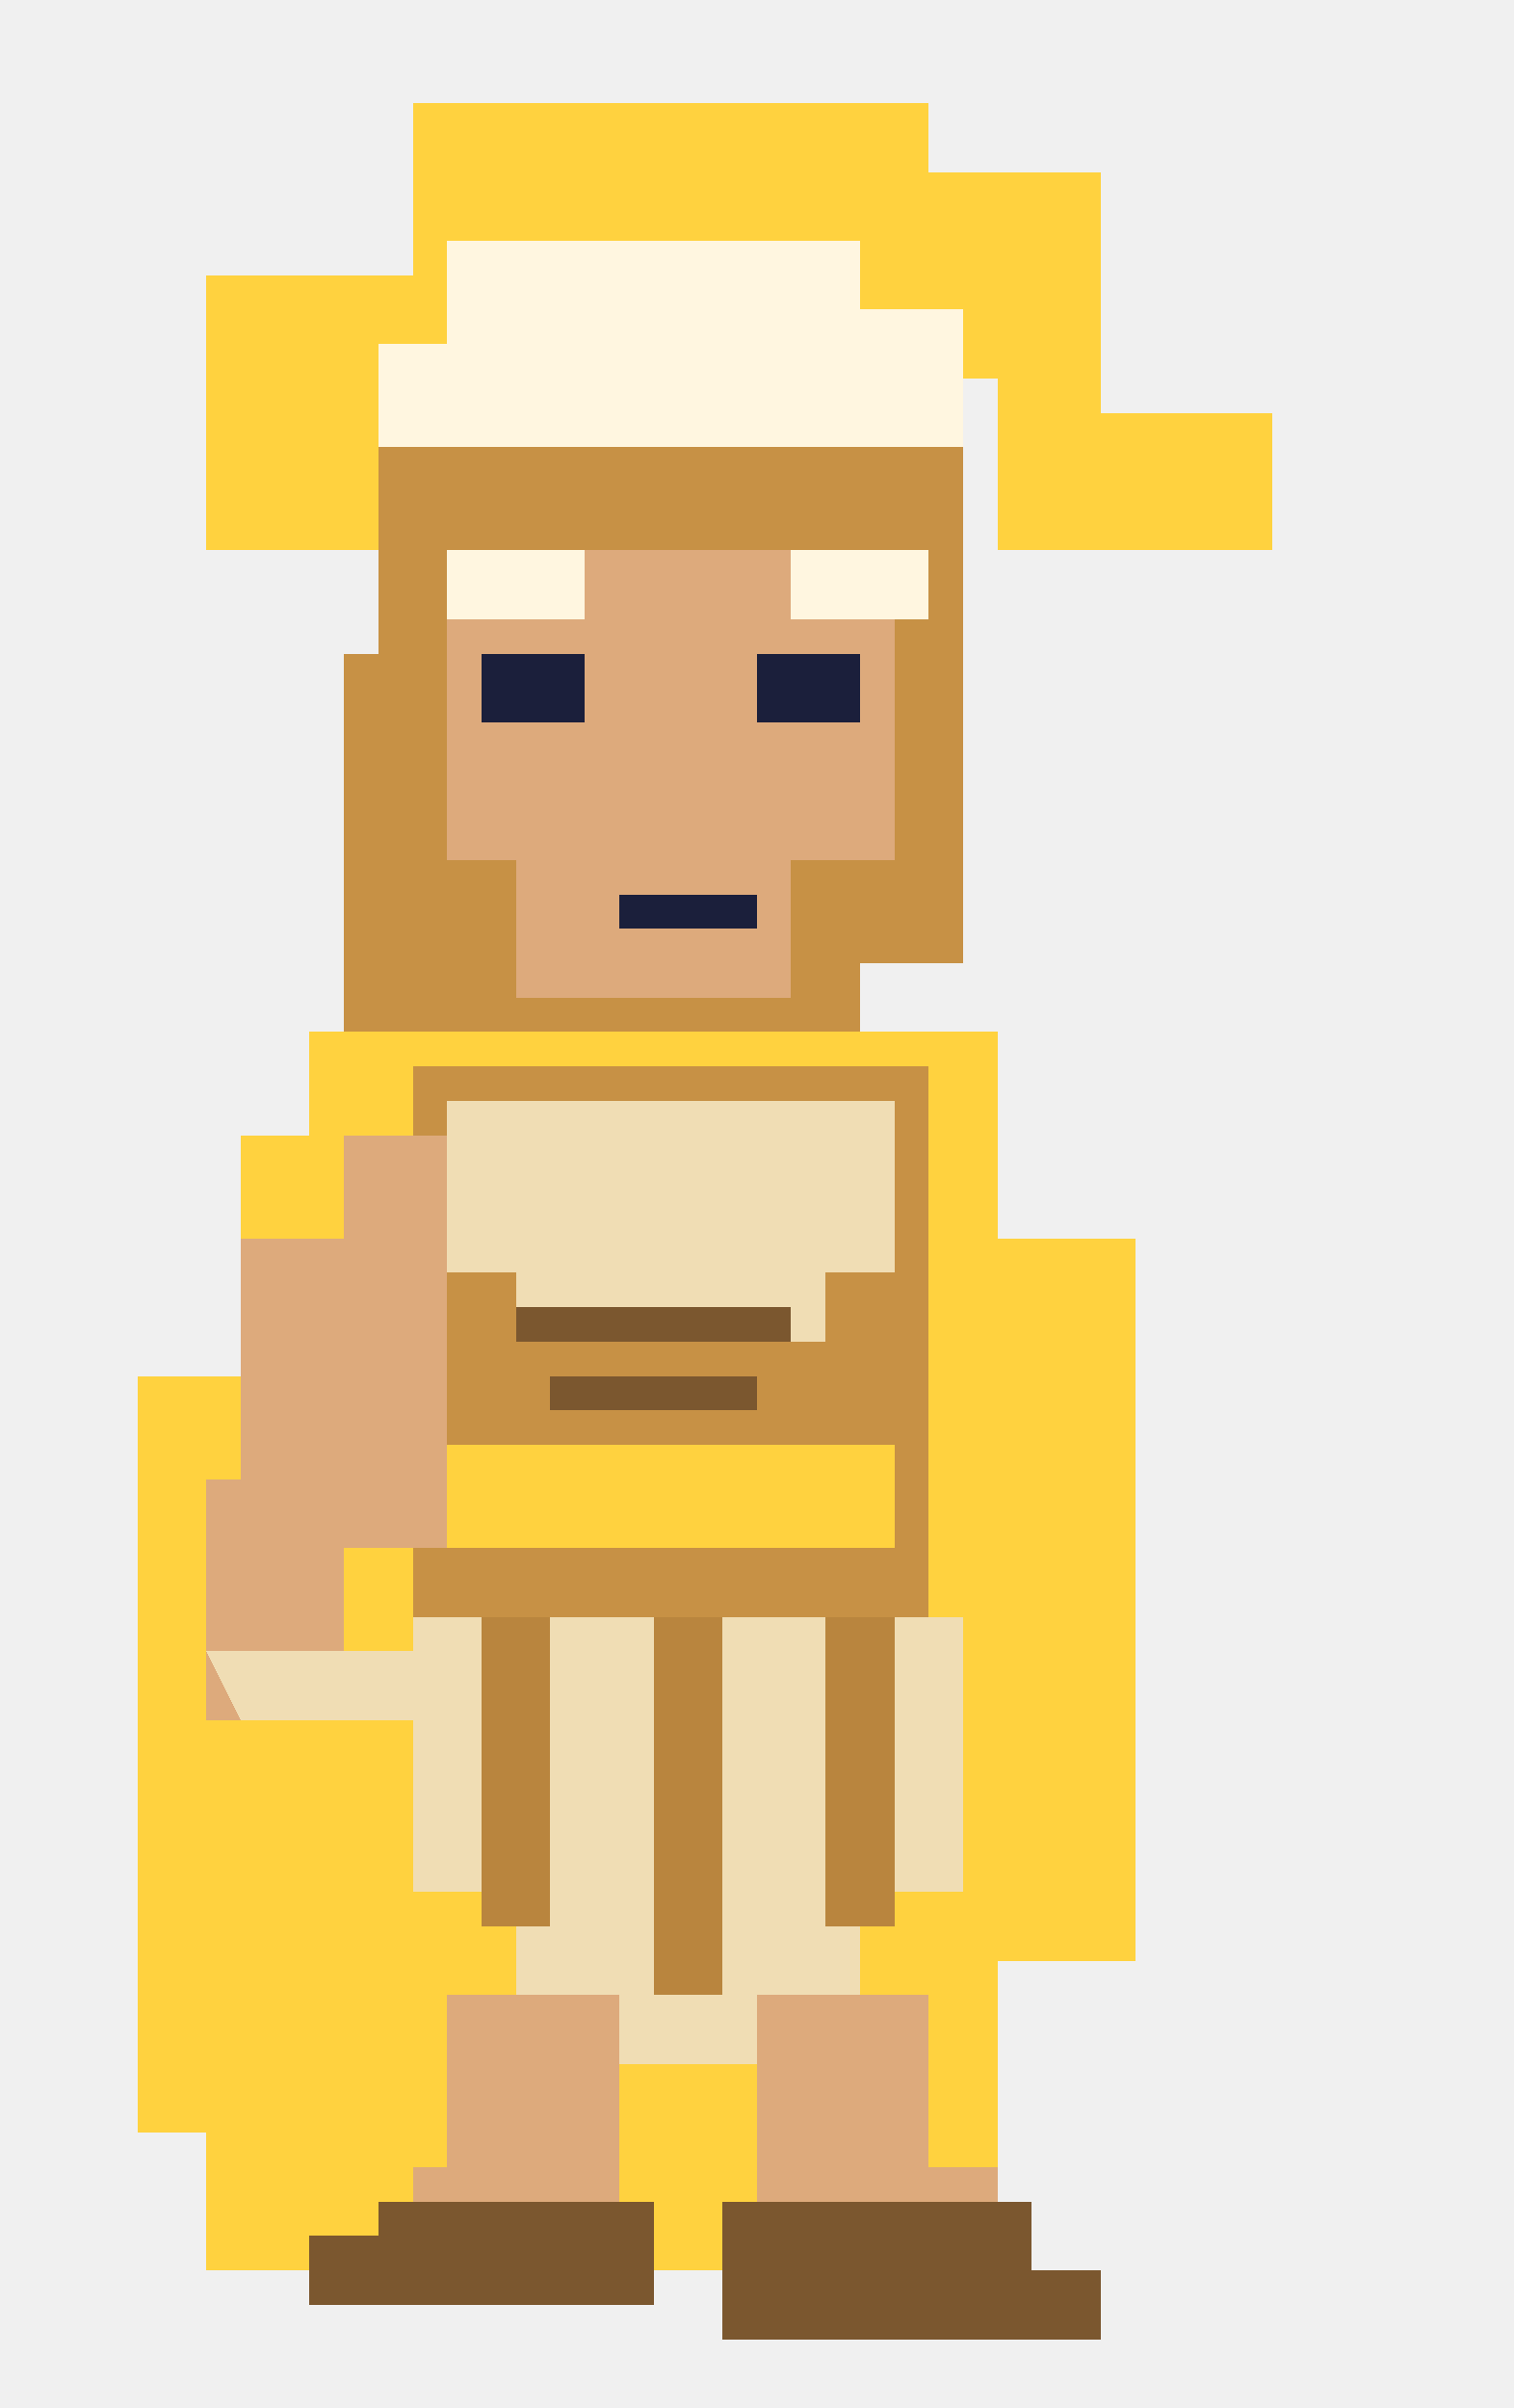
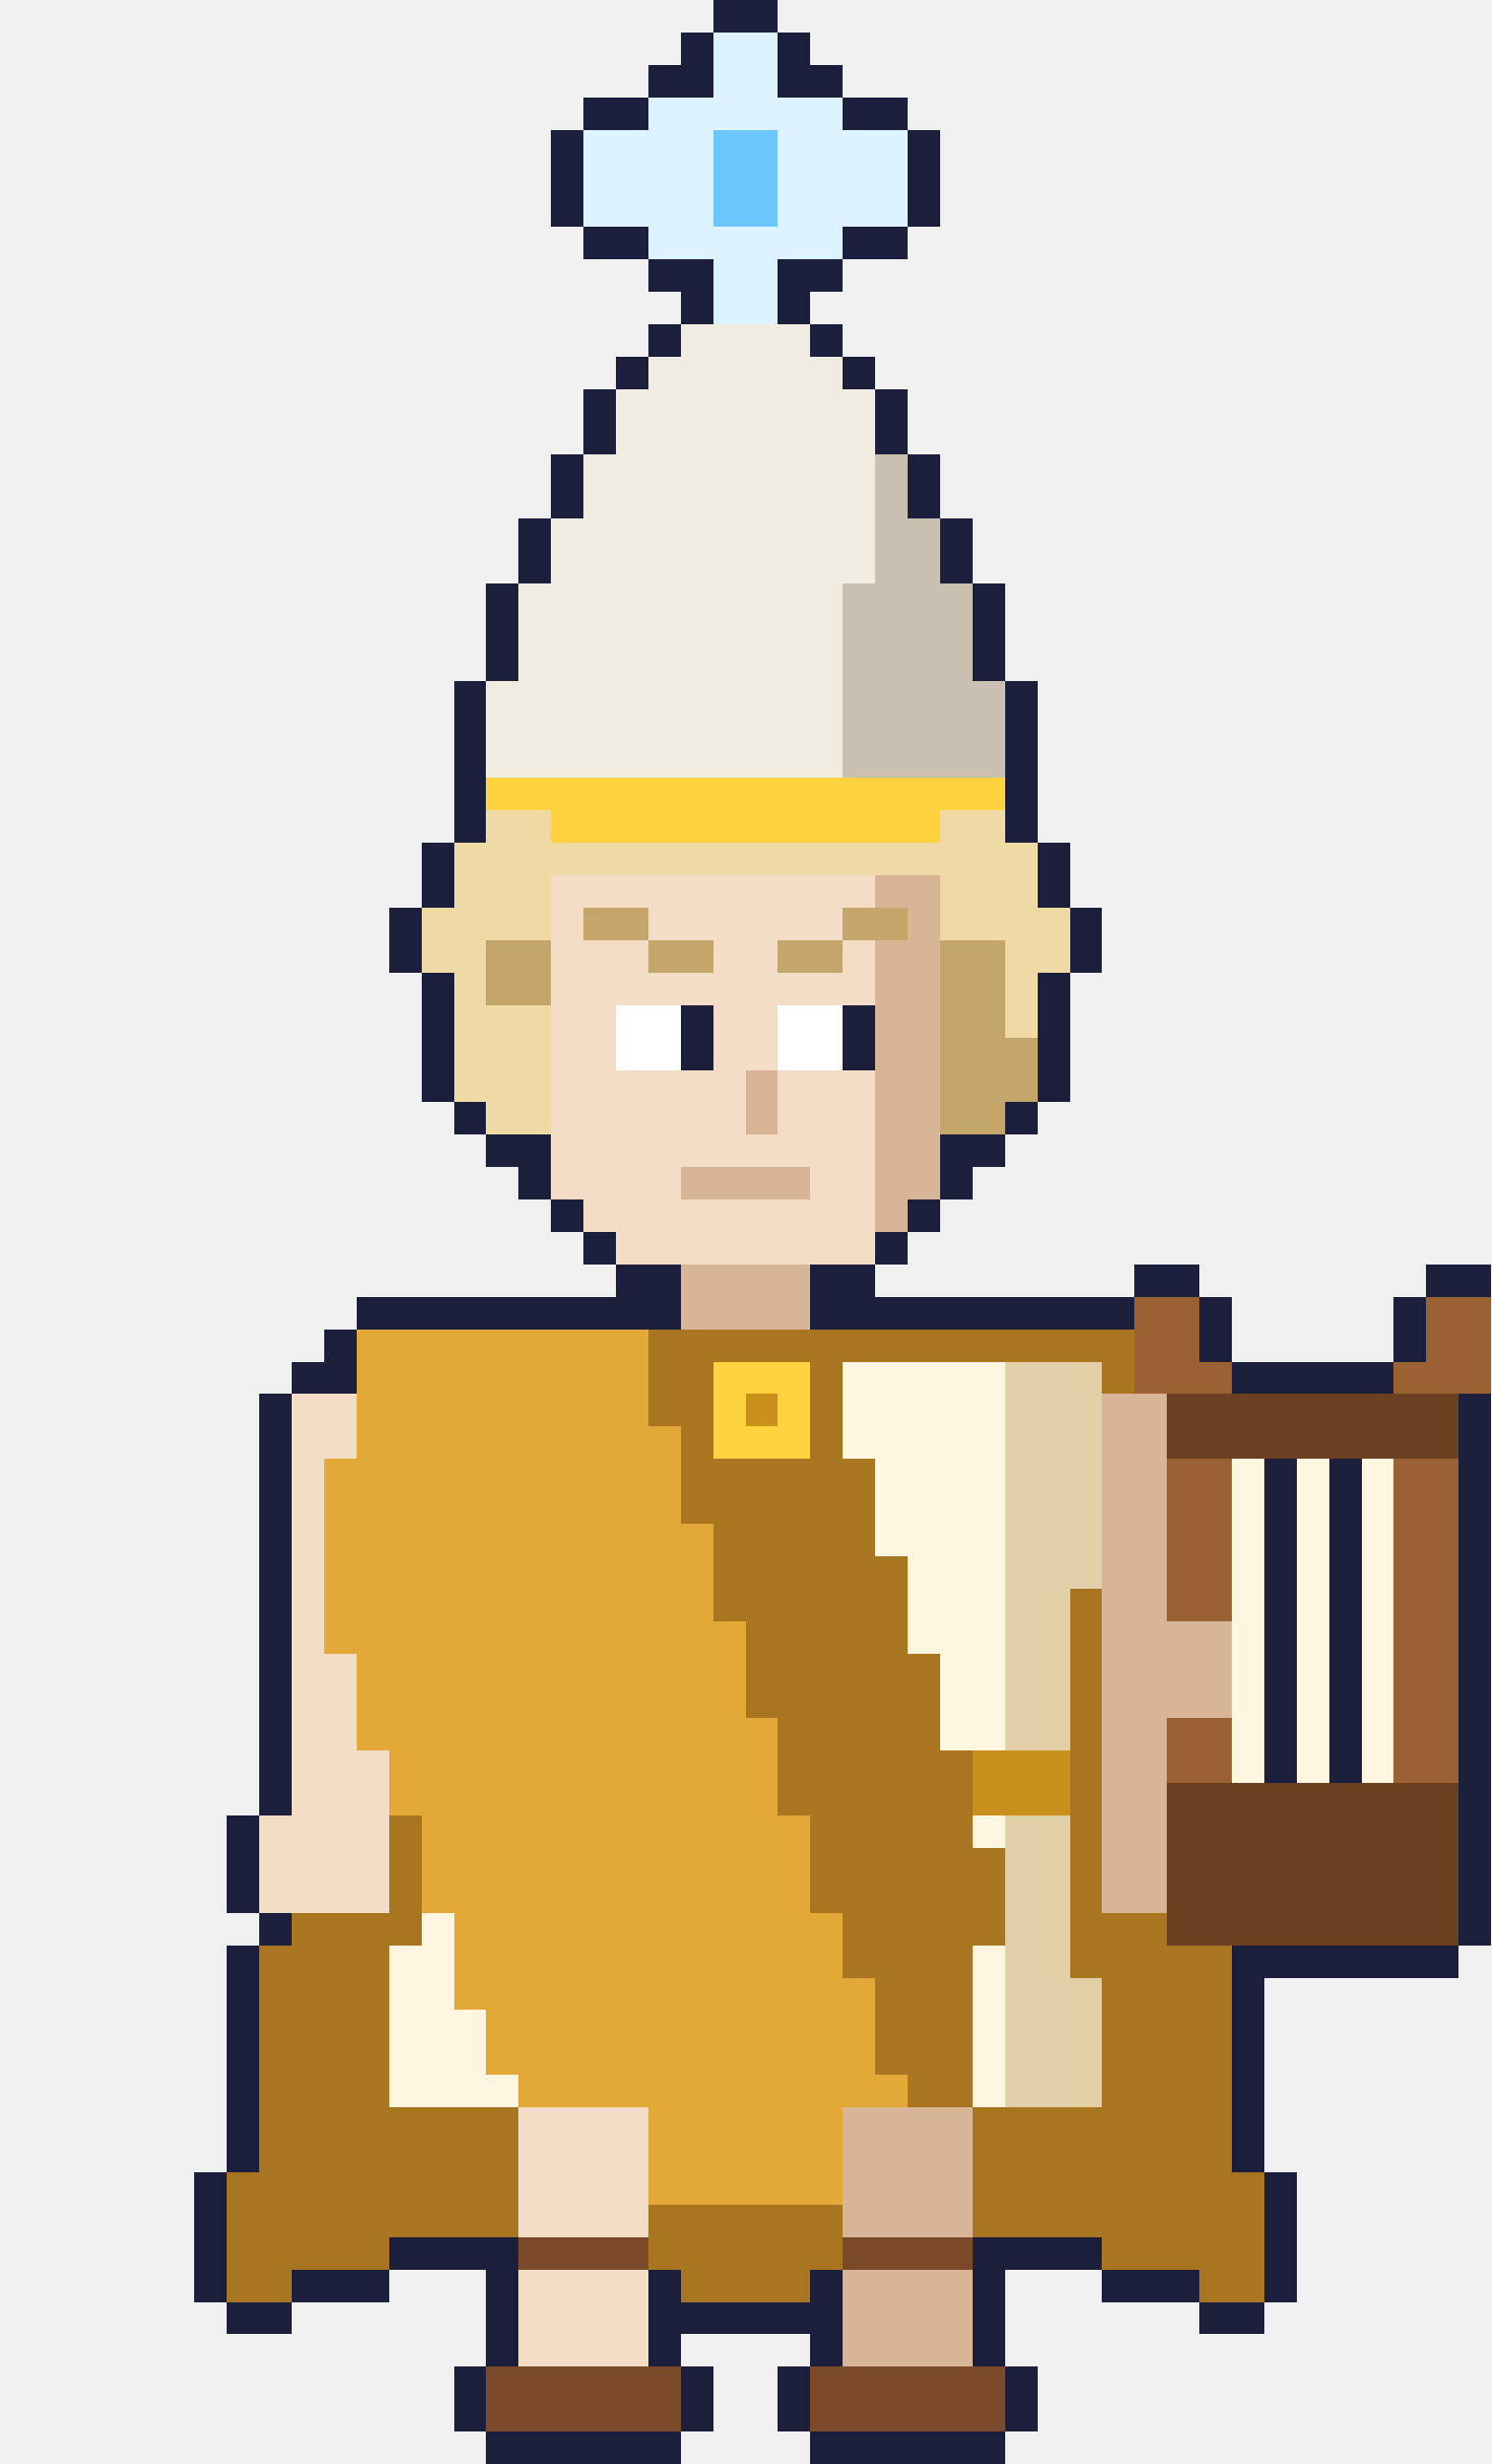
- <svg xmlns="http://www.w3.org/2000/svg" width="176" height="280" viewBox="0 0 176 280" shape-rendering="crispEdges">
-   <path d="M24 32H48V12H108V20H128V48H148V64H116V44H64V64H24Z" fill="#FFD23F" />
-   <path d="M52 28H100V36H112V56H44V40H52Z" fill="#FFF6E0" />
-   <path d="M44 52H112V112H100V136H56V120H40V76H44Z" fill="#C79145" />
-   <path d="M52 64H104V100H92V116H60V100H52Z" fill="#DDAA7C" />
-   <path d="M52 64H68V72H52zM92 64H108V72H92z" fill="#FFF6E0" />
-   <path d="M56 76H68V84H56zM88 76H100V84H88zM72 104H88V108H72z" fill="#1B1F3B" />
-   <path d="M36 120H116V144H132V228H116V252H104V264H24V248H16V160H28V132H36Z" fill="#FFD23F" />
-   <path d="M48 124H108V188H48Z" fill="#C79145" />
-   <path d="M52 128H104V148H96V156H60V148H52Z" fill="#F0DDB4" />
-   <path d="M52 168H104V180H52Z" fill="#FFD23F" />
-   <path d="M60 152H92V156H60zM64 160H88V164H64z" fill="#7B572F" />
-   <path d="M40 132H52V180H40V200H24V172H28V144H40Z" fill="#DDAA7C" />
-   <path d="M24 192H48V200H28Z" fill="#F0DDB4" />
-   <path d="M48 188H112V220H100V240H60V220H48Z" fill="#F0DDB4" />
-   <path d="M56 188H64V224H56zM76 188H84V232H76zM96 188H104V224H96z" fill="#B9853E" />
-   <path d="M52 232H72V260H48V252H52zM88 232H108V252H116V260H88Z" fill="#DDAA7C" />
-   <path d="M44 256H76V268H36V260H44zM84 256H120V264H128V272H84Z" fill="#7B572F" />
+ <svg xmlns="http://www.w3.org/2000/svg" width="230" height="380" viewBox="0 0 46 76" shape-rendering="crispEdges">
+   <path fill="#1B1F3B" d="M22 0h2v1h-2zM21 1h1v1h-1zM24 1h1v1h-1zM20 2h2v1h-2zM24 2h2v1h-2zM18 3h2v1h-2zM26 3h2v1h-2zM17 4h1v1h-1zM28 4h1v1h-1zM17 5h1v1h-1zM28 5h1v1h-1zM17 6h1v1h-1zM28 6h1v1h-1zM18 7h2v1h-2zM26 7h2v1h-2zM20 8h2v1h-2zM24 8h2v1h-2zM21 9h1v1h-1zM24 9h1v1h-1zM20 10h1v1h-1zM25 10h1v1h-1zM19 11h1v1h-1zM26 11h1v1h-1zM18 12h1v1h-1zM27 12h1v1h-1zM18 13h1v1h-1zM27 13h1v1h-1zM17 14h1v1h-1zM28 14h1v1h-1zM17 15h1v1h-1zM28 15h1v1h-1zM16 16h1v1h-1zM29 16h1v1h-1zM16 17h1v1h-1zM29 17h1v1h-1zM15 18h1v1h-1zM30 18h1v1h-1zM15 19h1v1h-1zM30 19h1v1h-1zM15 20h1v1h-1zM30 20h1v1h-1zM14 21h1v1h-1zM31 21h1v1h-1zM14 22h1v1h-1zM31 22h1v1h-1zM14 23h1v1h-1zM31 23h1v1h-1zM14 24h1v1h-1zM31 24h1v1h-1zM14 25h1v1h-1zM31 25h1v1h-1zM13 26h1v1h-1zM32 26h1v1h-1zM13 27h1v1h-1zM32 27h1v1h-1zM12 28h1v1h-1zM33 28h1v1h-1zM12 29h1v1h-1zM33 29h1v1h-1zM13 30h1v1h-1zM32 30h1v1h-1zM13 31h1v1h-1zM21 31h1v1h-1zM26 31h1v1h-1zM32 31h1v1h-1zM13 32h1v1h-1zM21 32h1v1h-1zM26 32h1v1h-1zM32 32h1v1h-1zM13 33h1v1h-1zM32 33h1v1h-1zM14 34h1v1h-1zM31 34h1v1h-1zM15 35h2v1h-2zM29 35h2v1h-2zM16 36h1v1h-1zM29 36h1v1h-1zM17 37h1v1h-1zM28 37h1v1h-1zM18 38h1v1h-1zM27 38h1v1h-1zM19 39h2v1h-2zM25 39h2v1h-2zM35 39h2v1h-2zM44 39h2v1h-2zM11 40h10v1h-10zM25 40h10v1h-10zM37 40h1v1h-1zM43 40h1v1h-1zM10 41h1v1h-1zM37 41h1v1h-1zM43 41h1v1h-1zM9 42h2v1h-2zM38 42h5v1h-5zM8 43h1v1h-1zM45 43h1v1h-1zM8 44h1v1h-1zM45 44h1v1h-1zM8 45h1v1h-1zM39 45h1v1h-1zM41 45h1v1h-1zM45 45h1v1h-1zM8 46h1v1h-1zM39 46h1v1h-1zM41 46h1v1h-1zM45 46h1v1h-1zM8 47h1v1h-1zM39 47h1v1h-1zM41 47h1v1h-1zM45 47h1v1h-1zM8 48h1v1h-1zM39 48h1v1h-1zM41 48h1v1h-1zM45 48h1v1h-1zM8 49h1v1h-1zM39 49h1v1h-1zM41 49h1v1h-1zM45 49h1v1h-1zM8 50h1v1h-1zM39 50h1v1h-1zM41 50h1v1h-1zM45 50h1v1h-1zM8 51h1v1h-1zM39 51h1v1h-1zM41 51h1v1h-1zM45 51h1v1h-1zM8 52h1v1h-1zM39 52h1v1h-1zM41 52h1v1h-1zM45 52h1v1h-1zM8 53h1v1h-1zM39 53h1v1h-1zM41 53h1v1h-1zM45 53h1v1h-1zM8 54h1v1h-1zM39 54h1v1h-1zM41 54h1v1h-1zM45 54h1v1h-1zM8 55h1v1h-1zM45 55h1v1h-1zM7 56h1v1h-1zM45 56h1v1h-1zM7 57h1v1h-1zM45 57h1v1h-1zM7 58h1v1h-1zM45 58h1v1h-1zM8 59h1v1h-1zM45 59h1v1h-1zM7 60h1v1h-1zM38 60h7v1h-7zM7 61h1v1h-1zM38 61h1v1h-1zM7 62h1v1h-1zM38 62h1v1h-1zM7 63h1v1h-1zM38 63h1v1h-1zM7 64h1v1h-1zM38 64h1v1h-1zM7 65h1v1h-1zM38 65h1v1h-1zM7 66h1v1h-1zM38 66h1v1h-1zM6 67h1v1h-1zM39 67h1v1h-1zM6 68h1v1h-1zM39 68h1v1h-1zM6 69h1v1h-1zM12 69h4v1h-4zM30 69h4v1h-4zM39 69h1v1h-1zM6 70h1v1h-1zM9 70h3v1h-3zM15 70h1v1h-1zM20 70h1v1h-1zM25 70h1v1h-1zM30 70h1v1h-1zM34 70h3v1h-3zM39 70h1v1h-1zM7 71h2v1h-2zM15 71h1v1h-1zM20 71h6v1h-6zM30 71h1v1h-1zM37 71h2v1h-2zM15 72h1v1h-1zM20 72h1v1h-1zM25 72h1v1h-1zM30 72h1v1h-1zM14 73h1v1h-1zM21 73h1v1h-1zM24 73h1v1h-1zM31 73h1v1h-1zM14 74h1v1h-1zM21 74h1v1h-1zM24 74h1v1h-1zM31 74h1v1h-1zM15 75h6v1h-6zM25 75h6v1h-6z" />
+   <path fill="#DDF3FF" d="M22 1h2v1h-2zM22 2h2v1h-2zM20 3h6v1h-6zM18 4h4v1h-4zM24 4h4v1h-4zM18 5h4v1h-4zM24 5h4v1h-4zM18 6h4v1h-4zM24 6h4v1h-4zM20 7h6v1h-6zM22 8h2v1h-2zM22 9h2v1h-2z" />
+   <path fill="#6EC6FF" d="M22 4h2v1h-2zM22 5h2v1h-2zM22 6h2v1h-2z" />
+   <path fill="#F1ECE2" d="M21 10h4v1h-4zM20 11h6v1h-6zM19 12h8v1h-8zM19 13h8v1h-8zM18 14h9v1h-9zM18 15h9v1h-9zM17 16h10v1h-10zM17 17h10v1h-10zM16 18h10v1h-10zM16 19h10v1h-10zM16 20h10v1h-10zM15 21h11v1h-11zM15 22h11v1h-11zM15 23h11v1h-11z" />
+   <path fill="#C9C0B2" d="M27 14h1v1h-1zM27 15h1v1h-1zM27 16h2v1h-2zM27 17h2v1h-2zM26 18h4v1h-4zM26 19h4v1h-4zM26 20h4v1h-4zM26 21h5v1h-5zM26 22h5v1h-5zM26 23h5v1h-5z" />
+   <path fill="#FFD23F" d="M15 24h16v1h-16zM17 25h12v1h-12zM22 42h3v1h-3zM22 43h1v1h-1zM24 43h1v1h-1zM22 44h3v1h-3z" />
+   <path fill="#EFD9A4" d="M15 25h2v1h-2zM29 25h2v1h-2zM14 26h18v1h-18zM14 27h3v1h-3zM29 27h3v1h-3zM13 28h4v1h-4zM29 28h4v1h-4zM13 29h2v1h-2zM31 29h2v1h-2zM14 30h1v1h-1zM31 30h1v1h-1zM14 31h3v1h-3zM31 31h1v1h-1zM14 32h3v1h-3zM14 33h3v1h-3zM15 34h2v1h-2z" />
+   <path fill="#F3DDC6" d="M17 27h10v1h-10zM17 28h1v1h-1zM20 28h6v1h-6zM17 29h3v1h-3zM22 29h2v1h-2zM26 29h1v1h-1zM17 30h10v1h-10zM17 31h2v1h-2zM22 31h2v1h-2zM17 32h2v1h-2zM22 32h2v1h-2zM17 33h6v1h-6zM24 33h3v1h-3zM17 34h6v1h-6zM24 34h3v1h-3zM17 35h10v1h-10zM17 36h4v1h-4zM25 36h2v1h-2zM18 37h9v1h-9zM19 38h8v1h-8zM9 43h2v1h-2zM9 44h2v1h-2zM9 45h1v1h-1zM9 46h1v1h-1zM9 47h1v1h-1zM9 48h1v1h-1zM9 49h1v1h-1zM9 50h1v1h-1zM9 51h2v1h-2zM9 52h2v1h-2zM9 53h2v1h-2zM9 54h3v1h-3zM9 55h3v1h-3zM8 56h4v1h-4zM8 57h4v1h-4zM8 58h4v1h-4zM16 65h4v1h-4zM16 66h4v1h-4zM16 67h4v1h-4zM16 68h4v1h-4zM16 70h4v1h-4zM16 71h4v1h-4zM16 72h4v1h-4z" />
+   <path fill="#D8B596" d="M27 27h2v1h-2zM28 28h1v1h-1zM27 29h2v1h-2zM27 30h2v1h-2zM27 31h2v1h-2zM27 32h2v1h-2zM23 33h1v1h-1zM27 33h2v1h-2zM23 34h1v1h-1zM27 34h2v1h-2zM27 35h2v1h-2zM21 36h4v1h-4zM27 36h2v1h-2zM27 37h1v1h-1zM21 39h4v1h-4zM21 40h4v1h-4zM34 43h2v1h-2zM34 44h2v1h-2zM34 45h2v1h-2zM34 46h2v1h-2zM34 47h2v1h-2zM34 48h2v1h-2zM34 49h2v1h-2zM34 50h4v1h-4zM34 51h4v1h-4zM34 52h4v1h-4zM34 53h2v1h-2zM34 54h2v1h-2zM34 55h2v1h-2zM34 56h2v1h-2zM34 57h2v1h-2zM34 58h2v1h-2zM26 65h4v1h-4zM26 66h4v1h-4zM26 67h4v1h-4zM26 68h4v1h-4zM26 70h4v1h-4zM26 71h4v1h-4zM26 72h4v1h-4z" />
+   <path fill="#C4A56A" d="M18 28h2v1h-2zM26 28h2v1h-2zM15 29h2v1h-2zM20 29h2v1h-2zM24 29h2v1h-2zM29 29h2v1h-2zM15 30h2v1h-2zM29 30h2v1h-2zM29 31h2v1h-2zM29 32h3v1h-3zM29 33h3v1h-3zM29 34h2v1h-2z" />
+   <path fill="#FFFFFF" d="M19 31h2v1h-2zM24 31h2v1h-2zM19 32h2v1h-2zM24 32h2v1h-2z" />
+   <path fill="#9A6232" d="M35 40h2v1h-2zM44 40h2v1h-2zM35 41h2v1h-2zM44 41h2v1h-2zM35 42h3v1h-3zM43 42h3v1h-3zM36 45h2v1h-2zM43 45h2v1h-2zM36 46h2v1h-2zM43 46h2v1h-2zM36 47h2v1h-2zM43 47h2v1h-2zM36 48h2v1h-2zM43 48h2v1h-2zM36 49h2v1h-2zM43 49h2v1h-2zM43 50h2v1h-2zM43 51h2v1h-2zM43 52h2v1h-2zM36 53h2v1h-2zM43 53h2v1h-2zM36 54h2v1h-2zM43 54h2v1h-2z" />
+   <path fill="#E2A838" d="M11 41h9v1h-9zM11 42h9v1h-9zM11 43h9v1h-9zM11 44h10v1h-10zM10 45h11v1h-11zM10 46h11v1h-11zM10 47h12v1h-12zM10 48h12v1h-12zM10 49h12v1h-12zM10 50h13v1h-13zM11 51h12v1h-12zM11 52h12v1h-12zM11 53h13v1h-13zM12 54h12v1h-12zM12 55h12v1h-12zM13 56h12v1h-12zM13 57h12v1h-12zM13 58h12v1h-12zM14 59h12v1h-12zM14 60h12v1h-12zM14 61h13v1h-13zM15 62h12v1h-12zM15 63h12v1h-12zM16 64h12v1h-12zM20 65h6v1h-6zM20 66h6v1h-6zM20 67h6v1h-6z" />
+   <path fill="#A87520" d="M20 41h15v1h-15zM20 42h2v1h-2zM25 42h1v1h-1zM34 42h1v1h-1zM20 43h2v1h-2zM25 43h1v1h-1zM21 44h1v1h-1zM25 44h1v1h-1zM21 45h6v1h-6zM21 46h6v1h-6zM22 47h5v1h-5zM22 48h6v1h-6zM22 49h6v1h-6zM33 49h1v1h-1zM23 50h5v1h-5zM33 50h1v1h-1zM23 51h6v1h-6zM33 51h1v1h-1zM23 52h6v1h-6zM33 52h1v1h-1zM24 53h5v1h-5zM33 53h1v1h-1zM24 54h6v1h-6zM33 54h1v1h-1zM24 55h6v1h-6zM33 55h1v1h-1zM12 56h1v1h-1zM25 56h5v1h-5zM33 56h1v1h-1zM12 57h1v1h-1zM25 57h6v1h-6zM33 57h1v1h-1zM12 58h1v1h-1zM25 58h6v1h-6zM33 58h1v1h-1zM9 59h4v1h-4zM26 59h5v1h-5zM33 59h3v1h-3zM8 60h4v1h-4zM26 60h4v1h-4zM33 60h5v1h-5zM8 61h4v1h-4zM27 61h3v1h-3zM34 61h4v1h-4zM8 62h4v1h-4zM27 62h3v1h-3zM34 62h4v1h-4zM8 63h4v1h-4zM27 63h3v1h-3zM34 63h4v1h-4zM8 64h4v1h-4zM28 64h2v1h-2zM34 64h4v1h-4zM8 65h8v1h-8zM30 65h8v1h-8zM8 66h8v1h-8zM30 66h8v1h-8zM7 67h9v1h-9zM30 67h9v1h-9zM7 68h9v1h-9zM20 68h6v1h-6zM30 68h9v1h-9zM7 69h5v1h-5zM20 69h6v1h-6zM34 69h5v1h-5zM7 70h2v1h-2zM21 70h4v1h-4zM37 70h2v1h-2z" />
+   <path fill="#FFF6E0" d="M26 42h5v1h-5zM26 43h5v1h-5zM26 44h5v1h-5zM27 45h4v1h-4zM38 45h1v1h-1zM40 45h1v1h-1zM42 45h1v1h-1zM27 46h4v1h-4zM38 46h1v1h-1zM40 46h1v1h-1zM42 46h1v1h-1zM27 47h4v1h-4zM38 47h1v1h-1zM40 47h1v1h-1zM42 47h1v1h-1zM28 48h3v1h-3zM38 48h1v1h-1zM40 48h1v1h-1zM42 48h1v1h-1zM28 49h3v1h-3zM38 49h1v1h-1zM40 49h1v1h-1zM42 49h1v1h-1zM28 50h3v1h-3zM38 50h1v1h-1zM40 50h1v1h-1zM42 50h1v1h-1zM29 51h2v1h-2zM38 51h1v1h-1zM40 51h1v1h-1zM42 51h1v1h-1zM29 52h2v1h-2zM38 52h1v1h-1zM40 52h1v1h-1zM42 52h1v1h-1zM29 53h2v1h-2zM38 53h1v1h-1zM40 53h1v1h-1zM42 53h1v1h-1zM38 54h1v1h-1zM40 54h1v1h-1zM42 54h1v1h-1zM30 56h1v1h-1zM13 59h1v1h-1zM12 60h2v1h-2zM30 60h1v1h-1zM12 61h2v1h-2zM30 61h1v1h-1zM12 62h3v1h-3zM30 62h1v1h-1zM12 63h3v1h-3zM30 63h1v1h-1zM12 64h4v1h-4zM30 64h1v1h-1z" />
+   <path fill="#E1CFA8" d="M31 42h3v1h-3zM31 43h3v1h-3zM31 44h3v1h-3zM31 45h3v1h-3zM31 46h3v1h-3zM31 47h3v1h-3zM31 48h3v1h-3zM31 49h2v1h-2zM31 50h2v1h-2zM31 51h2v1h-2zM31 52h2v1h-2zM31 53h2v1h-2zM31 56h2v1h-2zM31 57h2v1h-2zM31 58h2v1h-2zM31 59h2v1h-2zM31 60h2v1h-2zM31 61h3v1h-3zM31 62h3v1h-3zM31 63h3v1h-3zM31 64h3v1h-3z" />
+   <path fill="#C9901B" d="M23 43h1v1h-1zM30 54h3v1h-3zM30 55h3v1h-3z" />
+   <path fill="#6A4020" d="M36 43h9v1h-9zM36 44h9v1h-9zM36 55h9v1h-9zM36 56h9v1h-9zM36 57h9v1h-9zM36 58h9v1h-9zM36 59h9v1h-9z" />
+   <path fill="#7A4A2A" d="M16 69h4v1h-4zM26 69h4v1h-4zM15 73h6v1h-6zM25 73h6v1h-6zM15 74h6v1h-6zM25 74h6v1h-6z" />
</svg>
